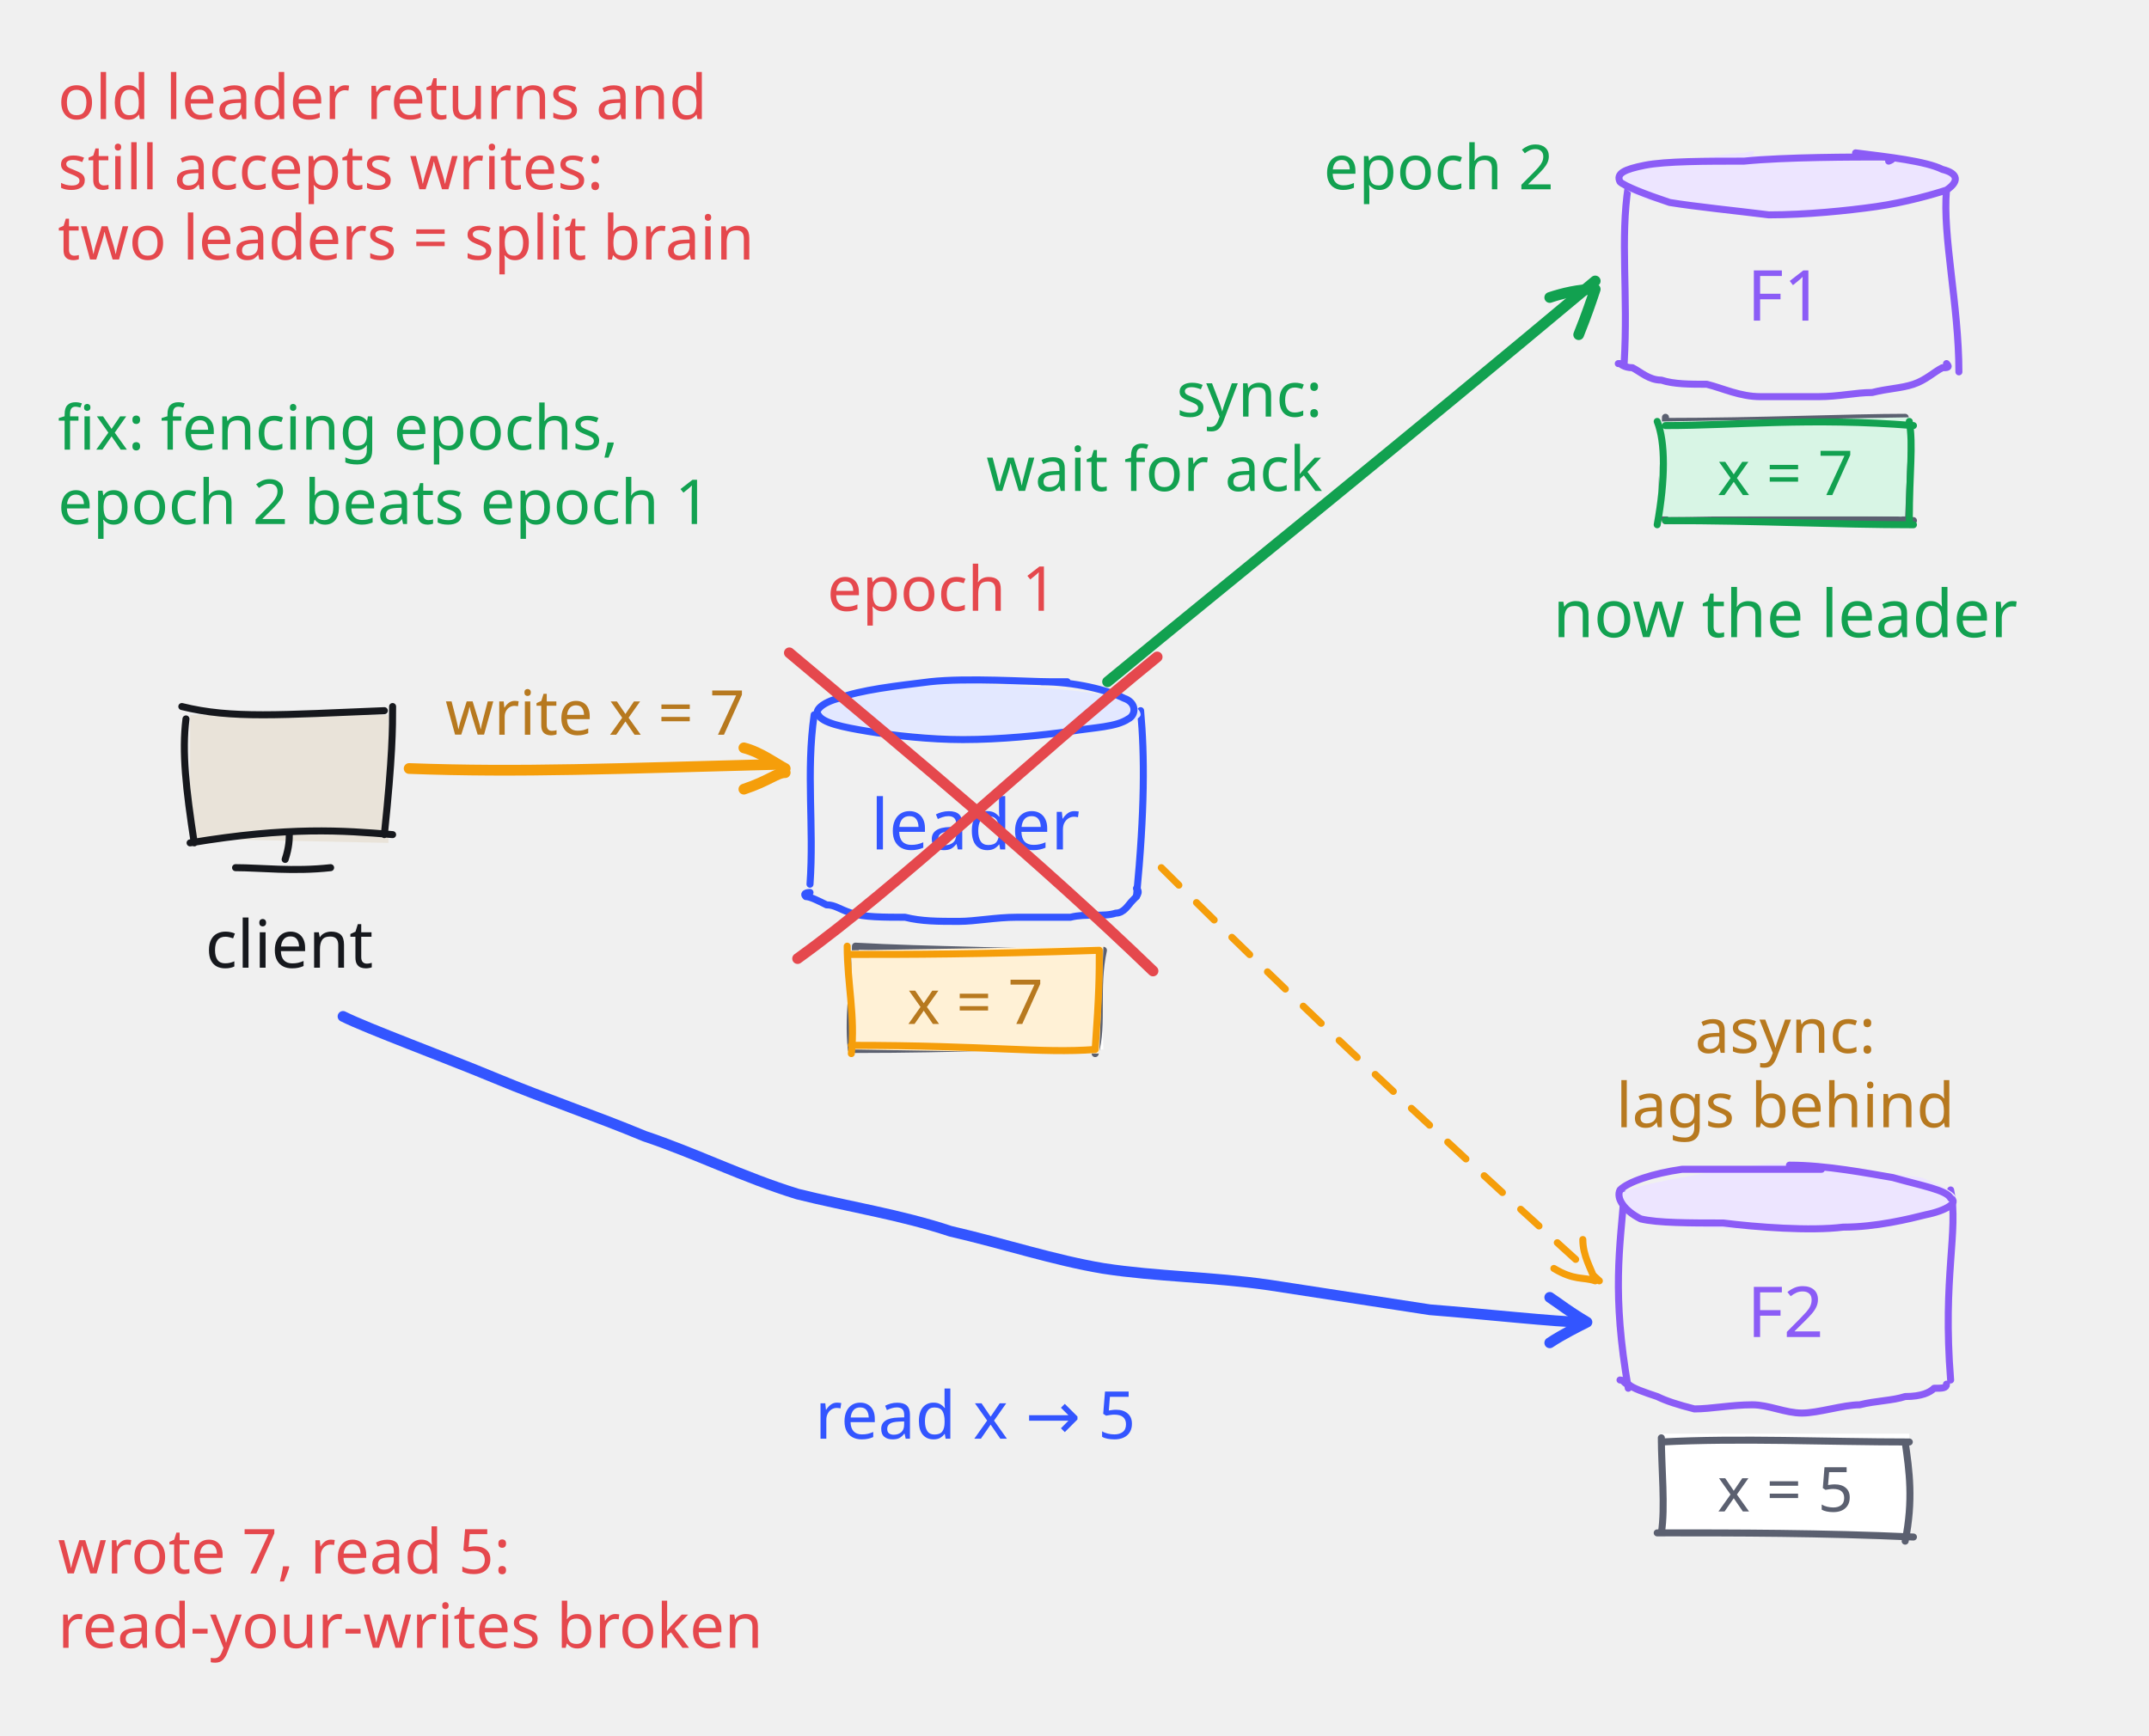
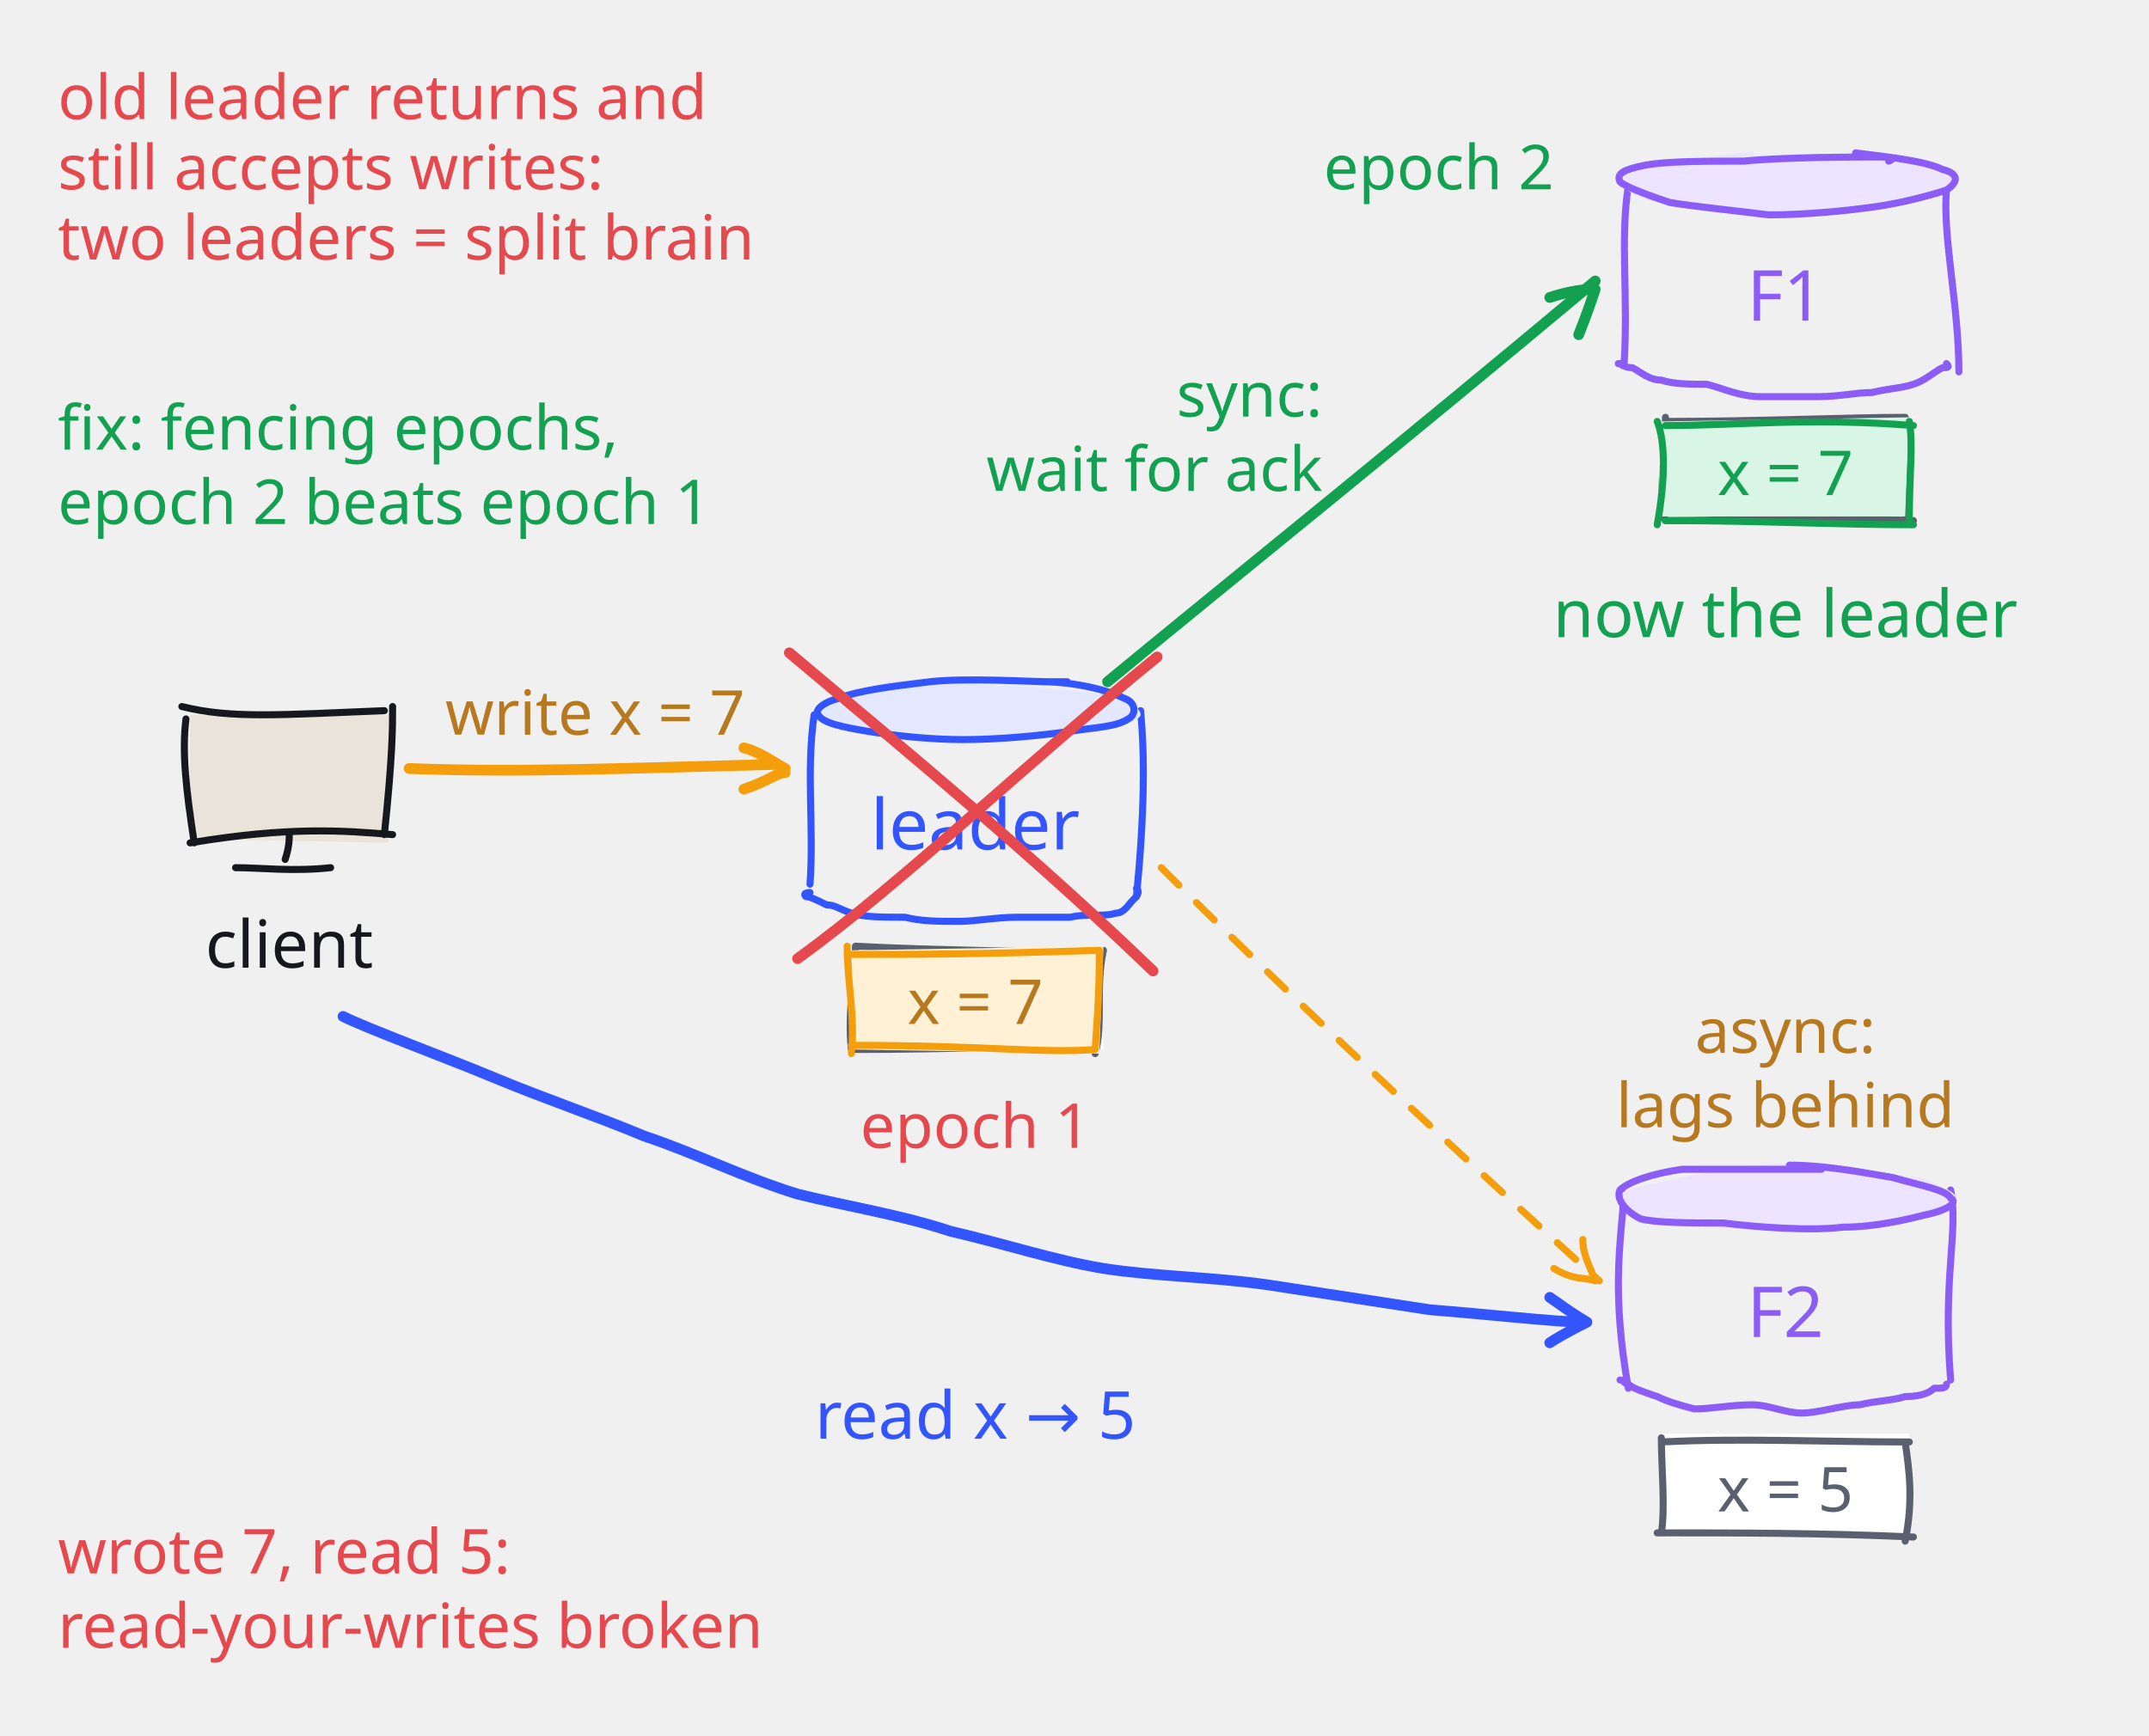
<svg xmlns="http://www.w3.org/2000/svg" viewBox="0 0 520 420" class="dg" data-diagram="replication">
  <style>
.dg path{fill:none;stroke-linecap:round;stroke-linejoin:round;stroke-width:1.7}
.dg .w-thick{stroke-width:2.6}.dg .w-thin{stroke-width:1.1}
.dg text{font-family:'Segoe Print','Bradley Hand','Comic Sans MS',system-ui,sans-serif;stroke:none}.dg .t-mono{font-family:'JetBrains Mono',monospace}
.s-ink{stroke:#16181D}.s-muted{stroke:#5B6070}.s-red{stroke:#E5484D}.s-blue{stroke:#3355FF}.s-green{stroke:#12A150}.s-orange{stroke:#F59E0B}.s-violet{stroke:#8B5CF6}.s-paper{stroke:#fff}.s-hl{stroke:#FFE45C}
.f-ink{fill:#16181D!important}.f-muted{fill:#E9E3D9!important}.f-red{fill:#FDE2E2!important}.f-blue{fill:#E3E8FF!important}.f-green{fill:#D8F5E5!important}.f-orange{fill:#FFF1D6!important}.f-violet{fill:#EDE5FF!important}.f-paper{fill:#fff!important}.f-hl{fill:#FFE45C!important}
.h-red{stroke:#E5484D}.h-blue{stroke:#3355FF}.h-green{stroke:#12A150}.h-orange{stroke:#F59E0B}.h-violet{stroke:#8B5CF6}.h-hl{stroke:#FFE45C}.h-ink{stroke:#16181D}.h-muted{stroke:#9AA0AE}
.t-ink{fill:#16181D}.t-muted{fill:#5B6070}.t-red{fill:#E5484D}.t-blue{fill:#3355FF}.t-green{fill:#12A150}.t-orange{fill:#B7791F}.t-violet{fill:#8B5CF6}.t-paper{fill:#fff}
</style>
  <g>
    <path d="M46 173 L94 173 L94 204 L46 203" class="f-muted" />
    <path d="M44 171 C56 174, 68 173, 93 172 M95 171 C95 176, 95 183, 93 202 M95 202 C83 201, 70 200, 46 204 M47 204 C45 191, 44 182, 45 174" class="s-ink" />
    <path d="M70 202 C70 203, 70 205, 69 208" class="s-ink" />
    <path d="M57 210 C63 210, 71 211, 80 210" class="s-ink" />
    <text x="70" y="228" font-size="16" text-anchor="middle" dominant-baseline="central" class="t t-ink t-bold">client</text>
  </g>
  <g>
    <path d="M197 173 C195 187, 197 200, 196 214" class="s-blue" />
    <path d="M276 172 C277 183, 277 196, 275 217" class="s-blue" />
    <path d="M275 215 C276 216, 275 217, 274 218 C273 219, 272 221, 270 221 C267 222, 263 221, 259 222 C255 222, 250 222, 246 222 C241 222, 236 223, 232 223 C227 223, 223 223, 219 222 C214 222, 209 222, 206 221 C203 220, 202 219, 200 219 C198 218, 196 217, 195 217 C194 216, 196 216, 196 216" class="s-blue" />
    <path d="M241 166 C249 166, 260 167, 266 168 C272 169, 276 171, 276 173 C276 174, 272 176, 266 177 C261 178, 252 178, 244 178 C236 178, 225 178, 218 177 C210 177, 204 175, 200 174 C197 173, 197 172, 199 170 C202 169, 209 166, 216 165 C224 164, 240 166, 245 166 C250 166, 247 165, 247 165" class="f-blue" />
    <path d="M252 165 C260 165, 268 167, 272 169 C275 170, 275 173, 273 174 C270 176, 265 176, 259 177 C252 178, 242 179, 233 179 C225 179, 216 178, 210 177 C204 176, 199 175, 198 173 C197 172, 199 170, 203 169 C208 167, 217 166, 225 165 C234 164, 249 165, 254 165 C260 165, 258 165, 258 165" class="s-blue" />
    <text x="236" y="199" font-size="17" text-anchor="middle" dominant-baseline="central" class="t t-blue t-bold">leader</text>
    <path d="M206 231 L266 230 L267 254 L207 254" class="f-paper" />
    <path d="M207 229 C225 230, 246 230, 266 231 M267 230 C265 239, 267 248, 265 255 M265 253 C249 253, 232 254, 207 254 M206 254 C205 245, 207 235, 207 229" class="s-muted" />
    <text x="236" y="242" font-size="15" text-anchor="middle" dominant-baseline="central" class="t t-muted t-bold">x = 5</text>
  </g>
  <g>
    <path d="M394 45 C392 58, 394 71, 393 88" class="s-violet" />
    <path d="M471 46 C470 57, 474 74, 474 90" class="s-violet" />
    <path d="M471 88 C472 89, 471 89, 470 89 C468 90, 466 92, 463 93 C460 94, 457 94, 453 95 C449 95, 445 96, 440 96 C436 96, 430 96, 426 96 C421 96, 417 94, 413 93 C409 93, 405 93, 402 92 C399 92, 397 90, 395 89 C393 89, 392 88, 392 88 C391 88, 392 88, 392 88" class="s-violet" />
    <path d="M420 38 C427 37, 440 38, 448 39 C456 39, 463 39, 467 40 C471 41, 474 44, 473 45 C471 47, 465 48, 458 49 C451 50, 439 51, 430 51 C421 51, 412 51, 406 50 C399 49, 394 47, 393 45 C391 44, 392 42, 397 41 C402 40, 417 37, 422 37 C426 36, 424 37, 424 38" class="f-violet" />
    <path d="M449 37 C457 38, 466 39, 470 41 C474 42, 474 44, 471 46 C468 47, 461 49, 454 50 C447 51, 437 52, 428 52 C420 51, 410 50, 404 49 C398 47, 393 45, 392 44 C391 42, 393 41, 398 40 C403 39, 413 39, 422 39 C432 38, 449 38, 455 38 C460 38, 457 39, 457 39" class="s-violet" />
    <text x="432" y="71" font-size="17" text-anchor="middle" dominant-baseline="central" class="t t-violet t-bold">F1</text>
    <path d="M402 102 L461 102 L463 126 L403 126" class="f-paper" />
    <path d="M403 102 C425 102, 448 101, 461 101 M462 103 C463 110, 461 117, 461 126 M463 126 C439 125, 416 126, 403 126 M403 126 C401 120, 403 113, 403 101" class="s-muted" />
    <text x="432" y="114" font-size="15" text-anchor="middle" dominant-baseline="central" class="t t-muted t-bold">x = 5</text>
  </g>
  <g>
    <path d="M393 289 C392 302, 390 313, 394 336" class="s-violet" />
    <path d="M472 288 C474 298, 470 309, 472 334" class="s-violet" />
    <path d="M471 335 C471 336, 470 336, 468 336 C467 337, 465 338, 461 338 C458 339, 454 339, 450 340 C446 340, 440 342, 436 342 C432 342, 428 340, 424 340 C419 340, 414 341, 410 341 C406 340, 403 339, 401 338 C398 337, 395 336, 394 335 C393 335, 393 334, 392 334" class="s-violet" />
    <path d="M414 283 C421 282, 433 283, 441 283 C450 284, 459 284, 465 285 C470 287, 474 289, 473 290 C473 292, 467 294, 461 296 C455 297, 444 298, 435 298 C427 298, 416 297, 409 297 C402 296, 396 294, 393 292 C391 291, 389 290, 394 288 C399 286, 418 283, 425 282 C432 281, 436 282, 436 283" class="f-violet" />
    <path d="M433 282 C442 282, 452 284, 458 285 C465 287, 471 288, 472 290 C474 291, 471 293, 466 294 C462 295, 454 297, 446 297 C438 298, 425 297, 417 296 C409 296, 401 296, 397 295 C393 293, 391 290, 392 288 C394 286, 400 284, 407 283 C414 283, 430 283, 436 283 C442 283, 441 283, 441 283" class="s-violet" />
    <text x="432" y="317" font-size="17" text-anchor="middle" dominant-baseline="central" class="t t-violet t-bold">F2</text>
    <path d="M402 347 L462 347 L462 372 L403 372" class="f-paper" />
    <path d="M402 349 C421 348, 442 349, 462 349 M461 349 C462 356, 463 363, 461 373 M463 372 C441 371, 420 371, 401 371 M402 371 C403 365, 402 355, 402 348" class="s-muted" />
    <text x="432" y="360" font-size="15" text-anchor="middle" dominant-baseline="central" class="t t-muted t-bold">x = 5</text>
  </g>
  <g>
    <path d="M99 186 C126 187, 149 186, 188 185" class="s-orange w-thick" />
    <path d="M180 181 C184 182, 188 185, 190 186 M190 187 C188 187, 186 189, 180 191" class="s-orange w-thick" />
    <text x="144" y="172" font-size="15" text-anchor="middle" dominant-baseline="central" class="t t-orange">write x = 7</text>
  </g>
  <g>
    <path d="M206 230 L267 229 L266 255 L206 254" class="f-orange" />
    <path d="M206 231 C220 231, 236 231, 266 230 M266 230 C266 236, 266 240, 265 254 M265 254 C252 255, 239 253, 206 253 M206 255 C207 246, 205 238, 205 229" class="s-orange" />
    <text x="236" y="242" font-size="15" text-anchor="middle" dominant-baseline="central" class="t t-orange t-bold">x = 7</text>
  </g>
  <g>
    <path d="M268 165 C302 137, 337 109, 386 68" class="s-green w-thick" />
    <path d="M375 72 C378 71, 382 70, 386 70 M386 70 C385 73, 384 76, 382 81" class="s-green w-thick" />
    <text x="320" y="95" font-size="15" text-anchor="end" dominant-baseline="central" class="t t-green">sync:</text>
    <text x="320" y="113" font-size="15" text-anchor="end" dominant-baseline="central" class="t t-green">wait for ack</text>
    <path d="M402 102 L462 101 L461 125 L401 125" class="f-green" />
    <path d="M403 103 C420 103, 438 101, 463 103 M462 102 C463 108, 462 114, 462 126 M463 127 C444 127, 426 126, 403 126 M401 127 C403 116, 403 107, 401 102" class="s-green" />
    <text x="432" y="114" font-size="15" text-anchor="middle" dominant-baseline="central" class="t t-green t-bold">x = 7</text>
  </g>
  <g>
    <path d="M281 210 C321 250, 366 291, 387 310" class="s-orange" stroke-dasharray="6 6" />
    <path d="M383 300 C383 304, 385 307, 386 310 M386 310 C383 309, 381 310, 376 307" class="s-orange" />
    <text x="432" y="249" font-size="15" text-anchor="middle" dominant-baseline="central" class="t t-orange">async:</text>
    <text x="432" y="267" font-size="15" text-anchor="middle" dominant-baseline="central" class="t t-orange">lags behind</text>
  </g>
  <g>
    <path d="M83 246 C89 249, 108 256, 120 261 C132 266, 144 270, 156 275 C168 279, 180 285, 193 289 C205 292, 218 294, 230 298 C243 301, 255 305, 267 307 C280 309, 293 309, 307 311 C320 313, 333 315, 346 317 C359 318, 377 320, 383 320" class="s-blue w-thick" />
    <path d="M375 314 C378 316, 379 317, 384 320 M384 320 C382 321, 378 323, 375 325" class="s-blue w-thick" />
  </g>
  <g>
    <text x="236" y="342" font-size="16" text-anchor="middle" dominant-baseline="central" class="t t-blue t-bold">read x → 5</text>
  </g>
  <g>
    <text x="14" y="375" font-size="15" text-anchor="start" dominant-baseline="central" class="t t-red">wrote 7, read 5:</text>
    <text x="14" y="393" font-size="15" text-anchor="start" dominant-baseline="central" class="t t-red">read-your-writes broken</text>
  </g>
  <g>
    <path d="M191 158 C222 184, 251 208, 279 235" class="s-red w-thick" />
    <path d="M280 159 C248 185, 218 214, 193 232" class="s-red w-thick" />
  </g>
  <g>
    <text x="432" y="148" font-size="16" text-anchor="middle" dominant-baseline="central" class="t t-green t-bold">now the leader</text>
  </g>
  <g>
    <text x="14" y="23" font-size="15" text-anchor="start" dominant-baseline="central" class="t t-red">old leader returns and</text>
    <text x="14" y="40" font-size="15" text-anchor="start" dominant-baseline="central" class="t t-red">still accepts writes:</text>
    <text x="14" y="57" font-size="15" text-anchor="start" dominant-baseline="central" class="t t-red">two leaders = split brain</text>
  </g>
  <g>
-     <text x="228" y="142" font-size="15" text-anchor="middle" dominant-baseline="central" class="t t-red t-bold">epoch 1</text>
+     <text x="236" y="272" font-size="15" text-anchor="middle" dominant-baseline="central" class="t t-red t-bold">epoch 1</text>
    <text x="376" y="40" font-size="15" text-anchor="end" dominant-baseline="central" class="t t-green t-bold">epoch 2</text>
  </g>
  <g>
    <text x="14" y="103" font-size="15" text-anchor="start" dominant-baseline="central" class="t t-green t-bold">fix: fencing epochs,</text>
    <text x="14" y="121" font-size="15" text-anchor="start" dominant-baseline="central" class="t t-green t-bold">epoch 2 beats epoch 1</text>
  </g>
</svg>
